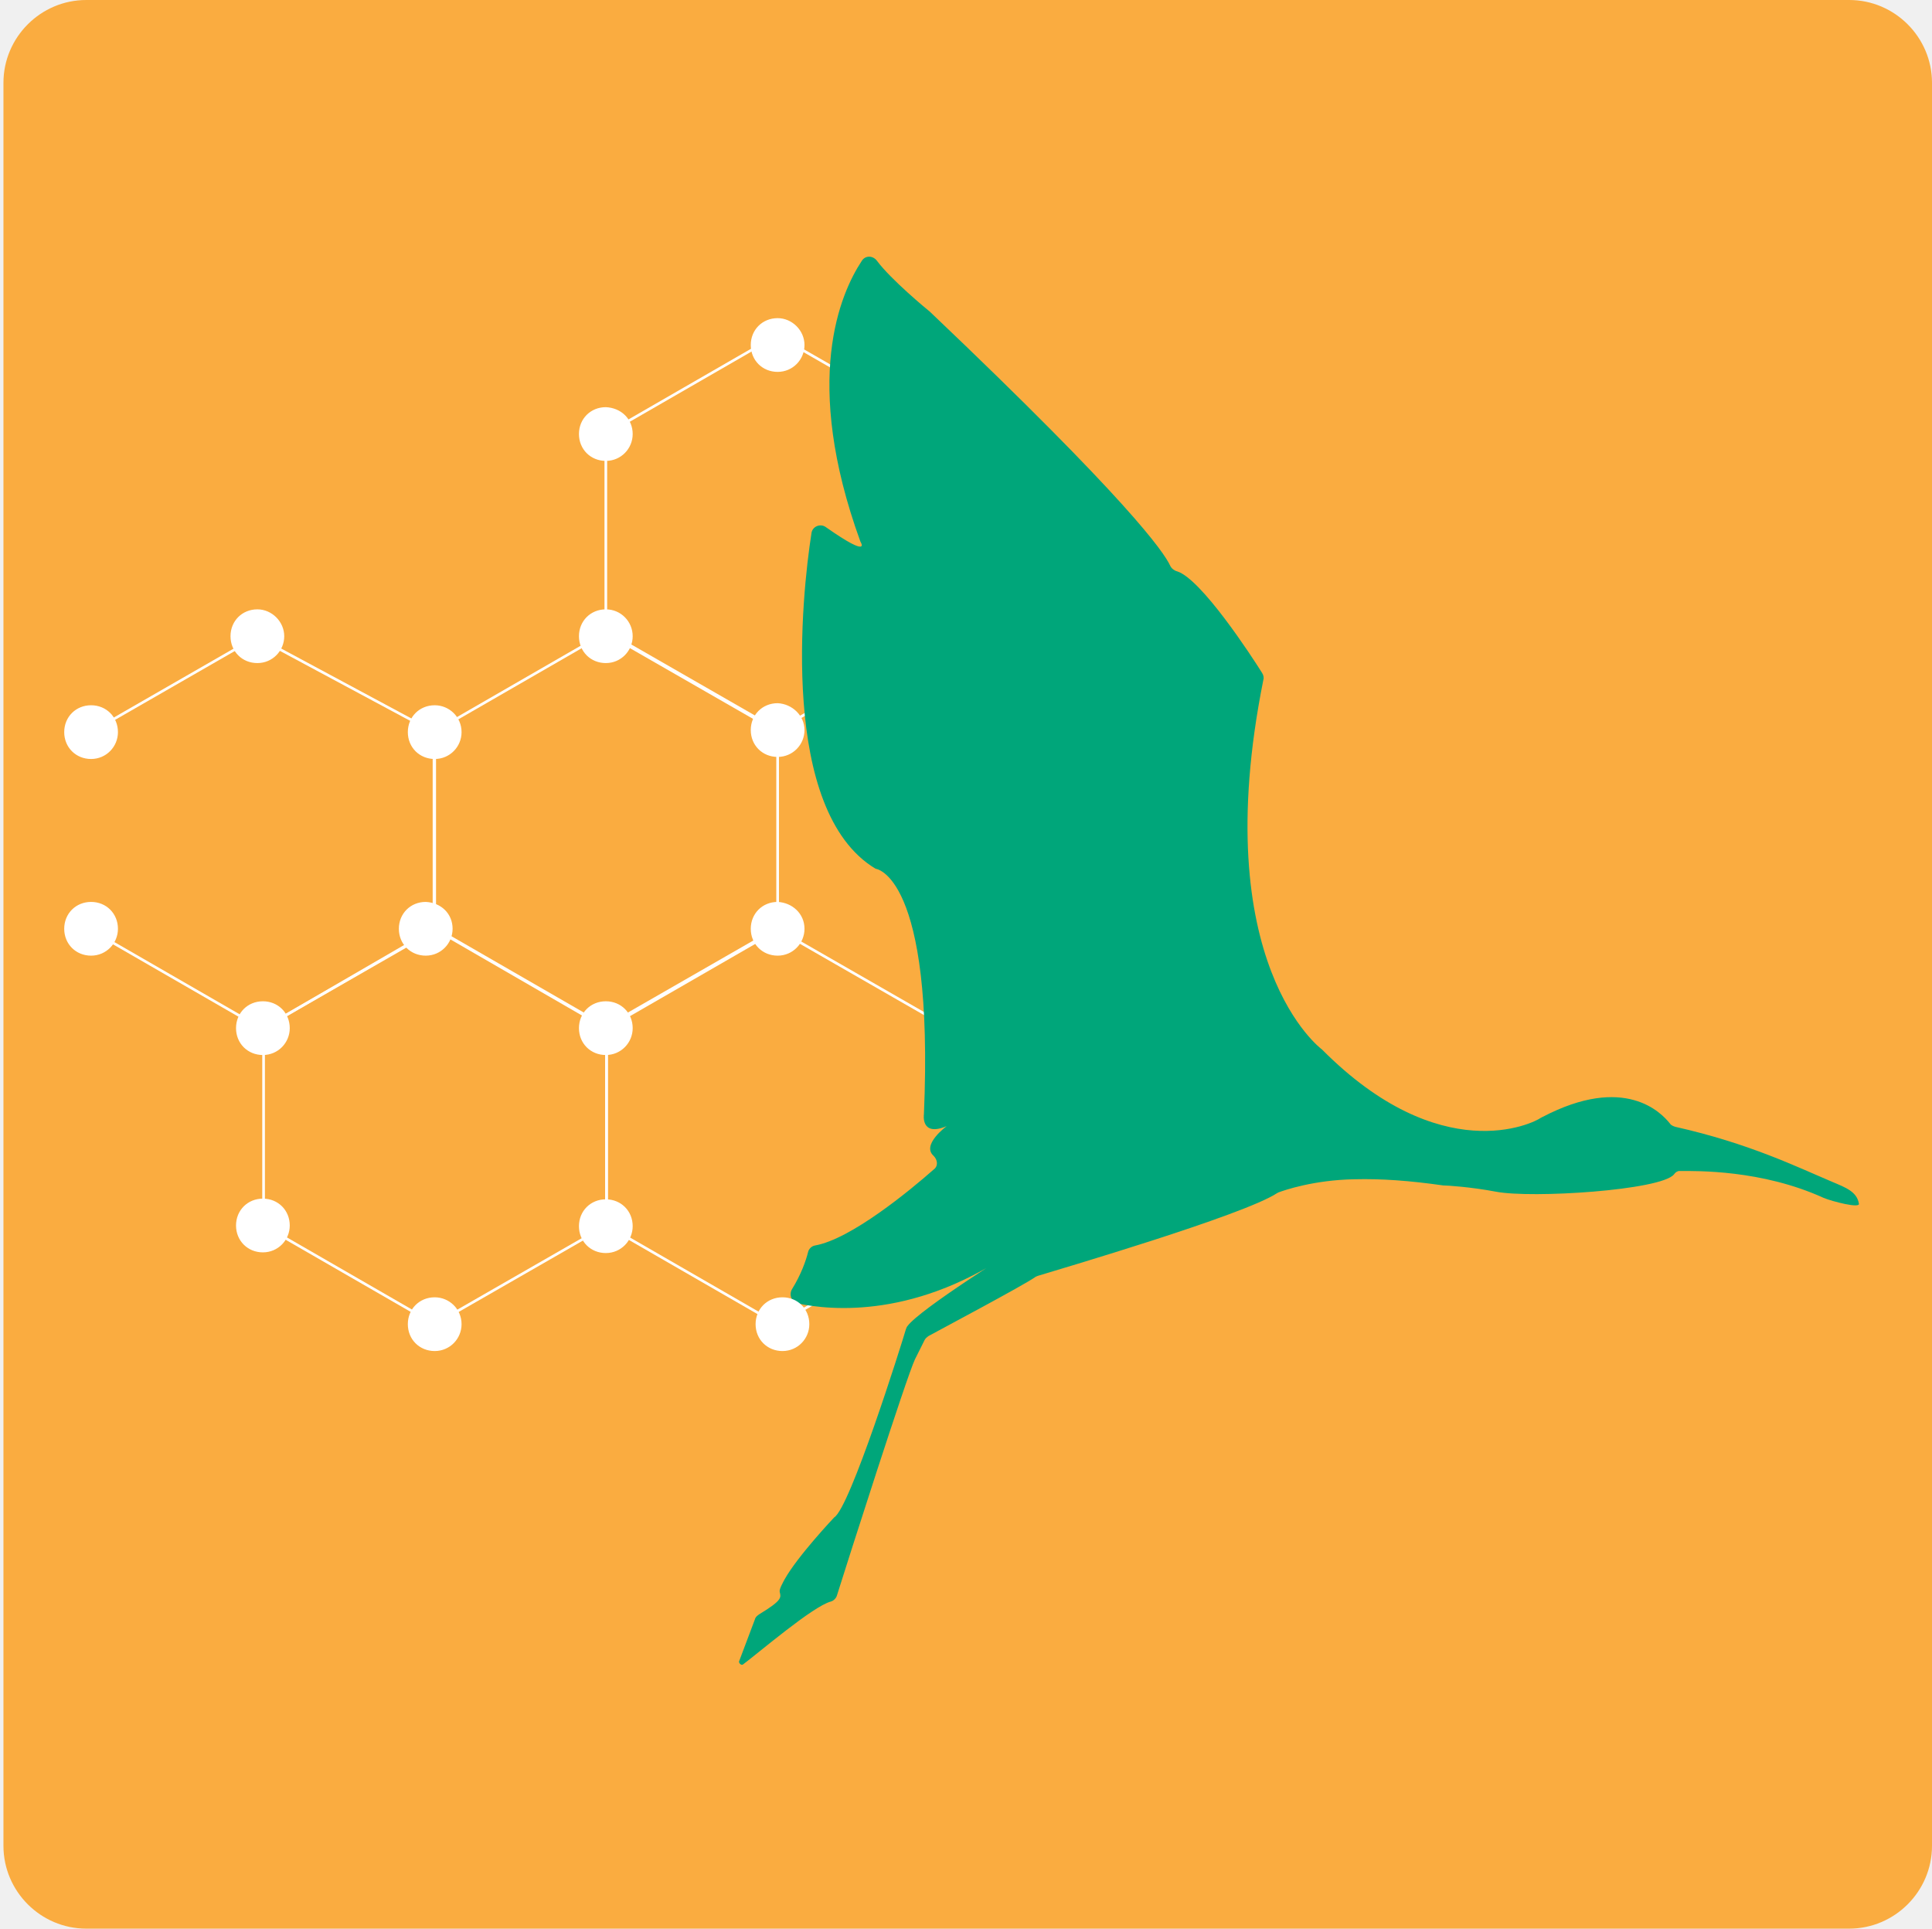
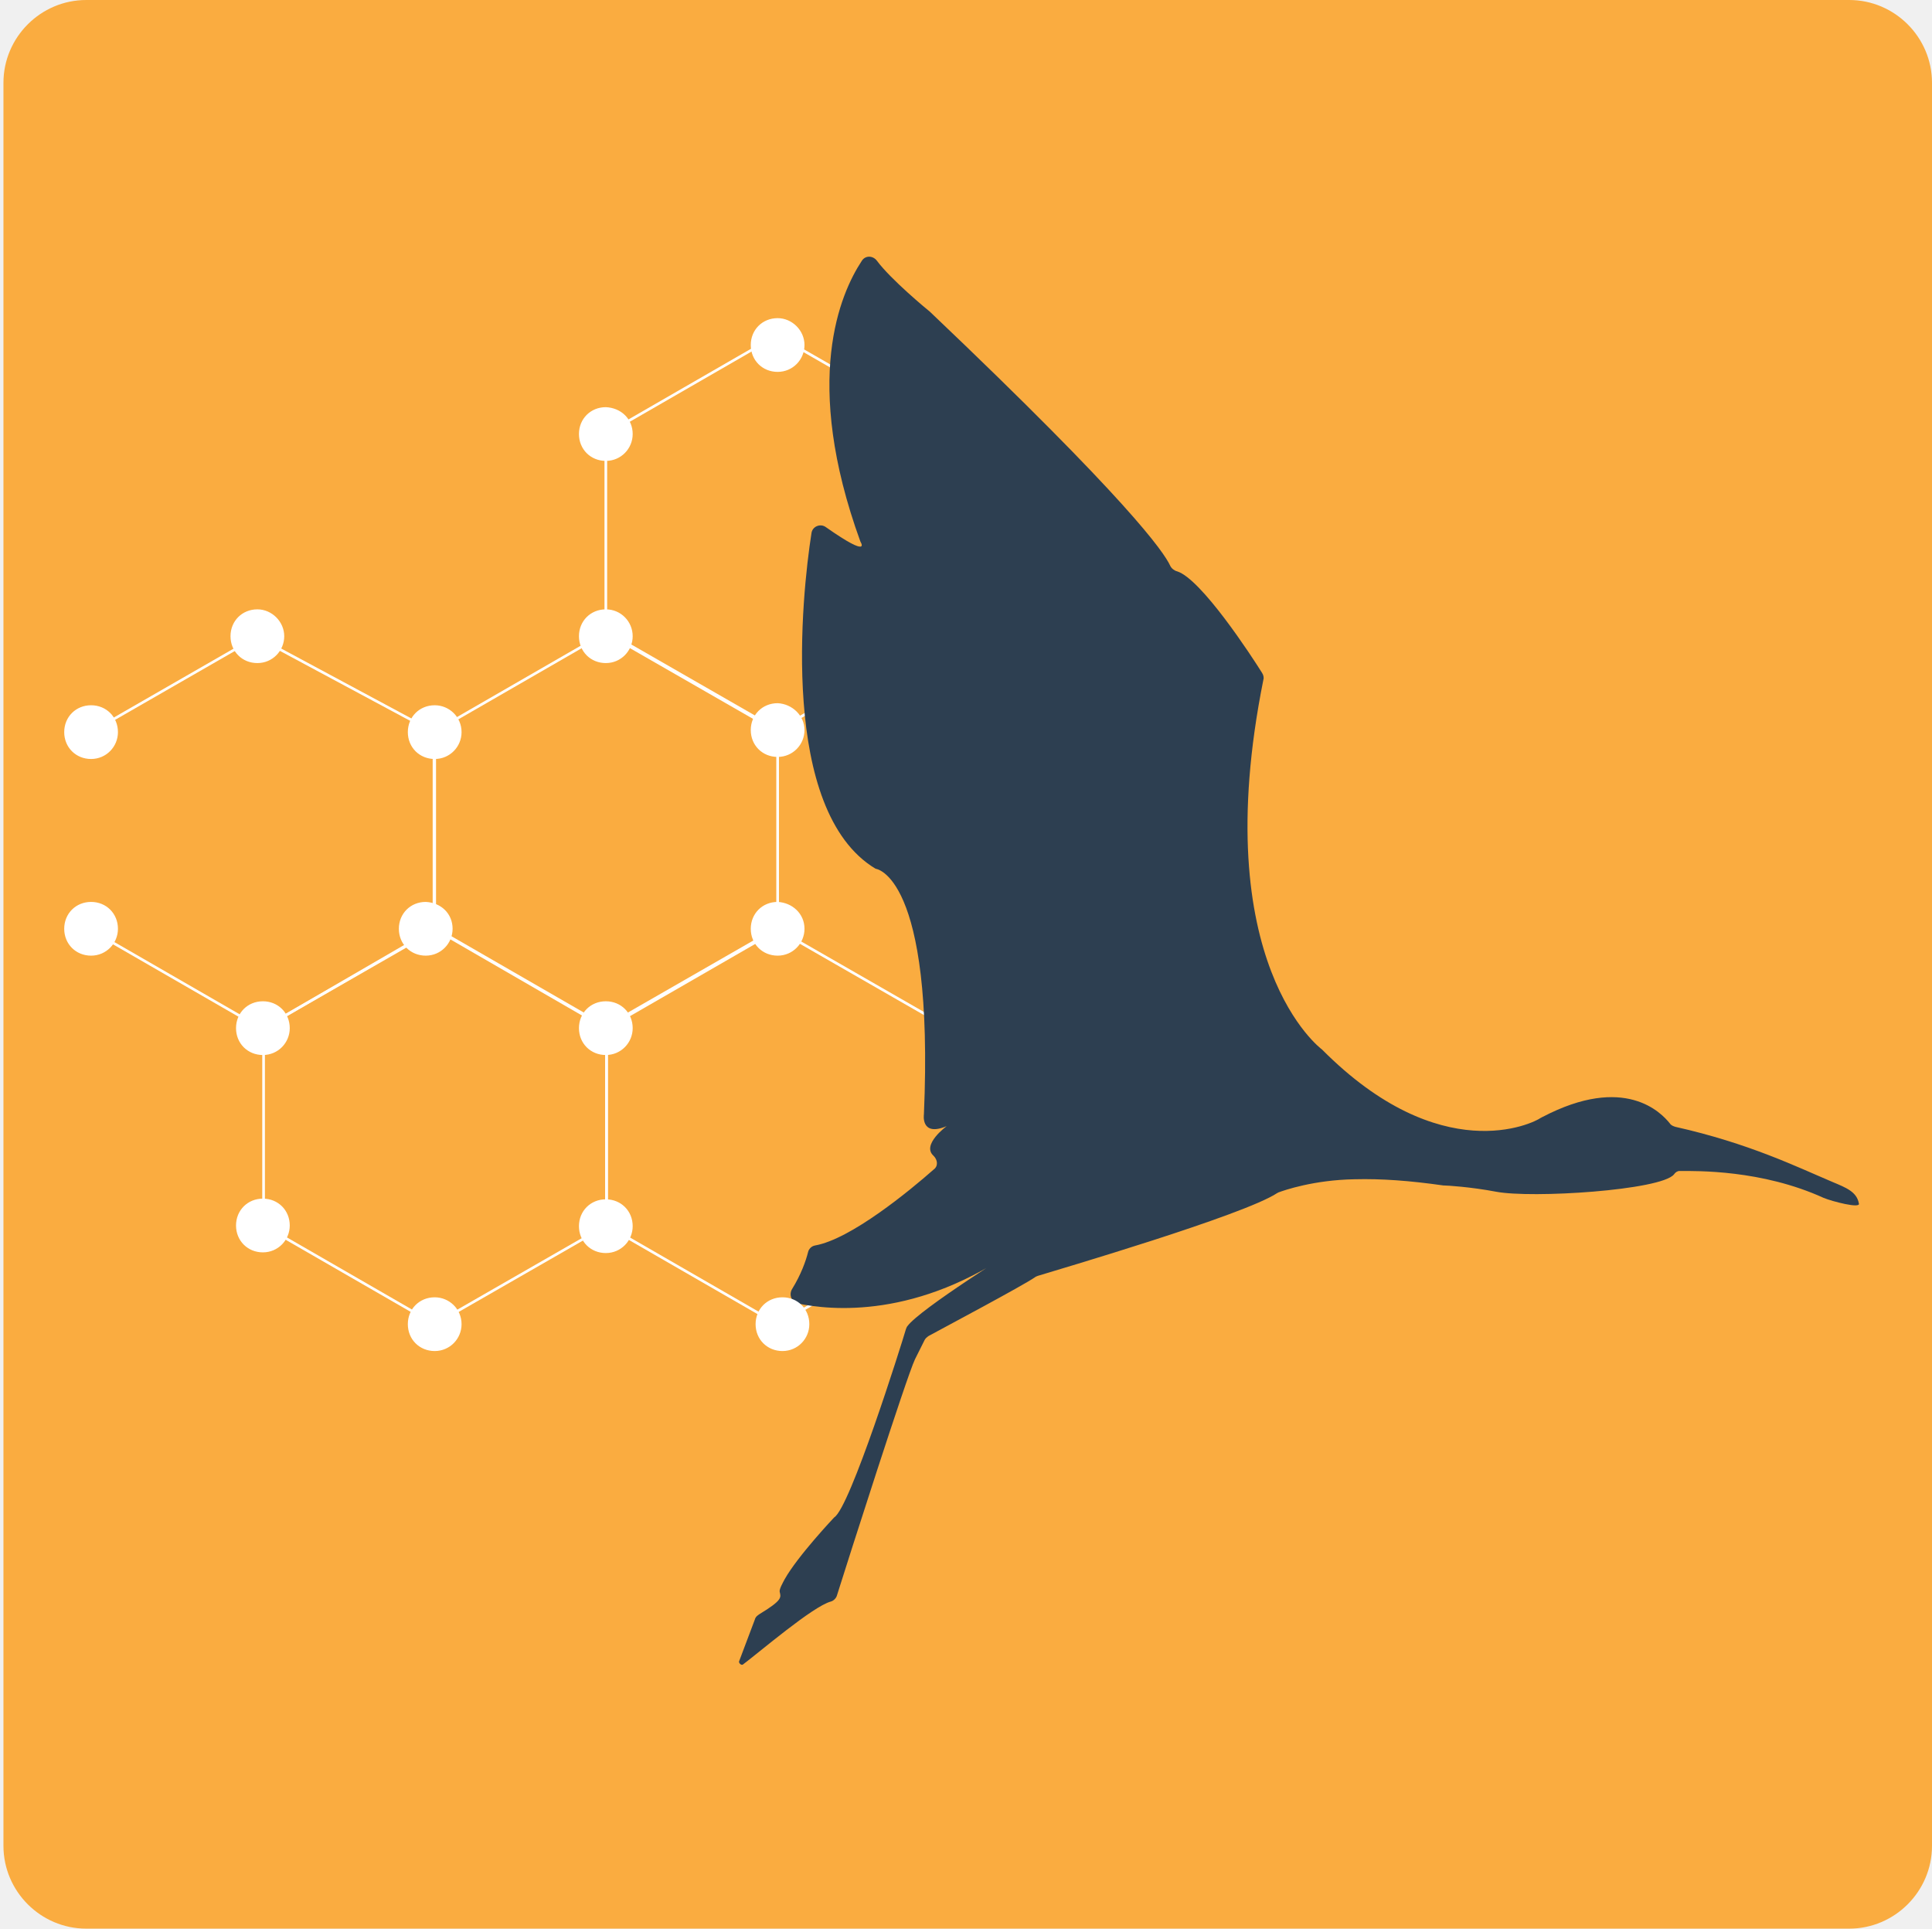
<svg xmlns="http://www.w3.org/2000/svg" version="1.1" id="Layer_1" x="0px" y="0px" viewBox="0 0 280 279.5" enable-background="new 0 0 280 279.5" xml:space="preserve">
  <path fill="#FAAC40" d="M280,267.5c0,6.6-5.4,12-12,12H12.5c-6.6,0-12-5.4-12-12V12c0-6.6,5.4-12,12-12H268c6.6,0,12,5.4,12,12  V267.5z" />
  <g id="g2220">
    <g id="g2222">
      <g id="g2224">
        <g id="id3">
          <rect id="rect2227" x="87.4" y="134.1" fill="none" width="50.6" height="58.3" />
          <path id="path2229" fill="none" stroke="#FFFFFF" stroke-width="0.387" d="M137.6,177.6l-24.9,14.3l-24.8-14.3V149l24.8-14.3      l24.9,14.3V177.6z" />
        </g>
      </g>
      <g id="g2231">
        <g id="id4">
          <rect id="rect2234" x="62.5" y="91.1" fill="none" width="50.6" height="58.3" />
          <path id="path2236" fill="none" stroke="#FFFFFF" stroke-width="0.387" d="M112.7,134.5l-24.9,14.3L63,134.5V106l24.8-14.3      l24.9,14.3V134.5z" />
        </g>
      </g>
      <g id="g2238">
        <g id="id5">
          <rect id="rect2241" x="37.7" y="134.1" fill="none" width="50.6" height="58.3" />
          <path id="path2243" fill="none" stroke="#FFFFFF" stroke-width="0.387" d="M87.9,177.6L63,191.9l-24.8-14.3V149L63,134.6      L87.9,149V177.6z" />
        </g>
      </g>
      <g id="g2245">
        <g id="id6">
          <rect id="rect2248" x="87.4" y="48.1" fill="none" width="50.6" height="58.3" />
          <path id="path2250" fill="none" stroke="#FFFFFF" stroke-width="0.387" d="M137.6,91.5l-24.9,14.3L87.8,91.5V62.9l24.8-14.3      l24.9,14.3L137.6,91.5L137.6,91.5z" />
        </g>
      </g>
      <g id="g2252">
        <g id="id7">
          <rect id="rect2255" x="107.2" y="37.3" fill="none" width="162.4" height="203.6" />
-           <path id="path2257" fill="#00A67A" d="M265.6,171.3c-5.2-2.2-12.1-5.6-22.8-8c-0.3-0.1-0.6-0.2-0.8-0.5      c-1.2-1.5-6.5-7.2-18.5-0.9c-0.1,0-0.1,0.1-0.2,0.1c-1.1,0.8-14.5,7.4-31.7-9.9c0,0-16.8-12.3-8.5-53.6c0.1-0.3,0-0.7-0.2-1      c-1.5-2.4-8.8-13.6-12.3-14.7c-0.4-0.1-0.8-0.4-1-0.8c-0.9-2-6.2-9.6-34.7-36.7c0,0,0,0-0.1-0.1c-0.5-0.4-5.7-4.7-7.7-7.4      c-0.6-0.8-1.7-0.8-2.2,0c-3.1,4.7-8.7,17.3-0.2,40.7c0,0,1.7,2.6-5-2.1c-0.8-0.6-2-0.1-2.1,0.9c-1.4,8.9-4.7,40.2,9.3,48.6      c0,0,8.5,0.8,7,35.6c0,0-0.5,3.3,3.3,1.7c0,0-3.7,2.7-1.9,4.3c0.6,0.6,0.7,1.5,0,2c-3.4,3-12,10.1-17.2,11c-0.5,0.1-0.9,0.5-1,1      c-0.3,1.2-1,3.2-2.3,5.3c-0.5,0.8-0.1,1.9,0.8,2.1c4.8,1,17.4,2.3,32-8.1c0,0-14.3,8.9-16.1,11.4c-0.1,0.1-0.1,0.2-0.2,0.4      c-0.7,2.4-8.1,25.9-10.4,27.3c0,0-5.3,5.6-7.2,9c-0.2,0.4-0.8,1.4-0.7,1.8c0.2,0.8,0.4,1.2-2.9,3.2c-0.3,0.2-0.6,0.4-0.7,0.8      l-2.3,6.1c0,0.3,0.4,0.6,0.6,0.4c2.4-1.8,10.1-8.4,12.7-9.1c0.4-0.1,0.8-0.5,0.9-0.9c1.6-5.1,10.1-31.7,11.3-34.2      c0.8-1.6,1.2-2.4,1.4-2.8c0.1-0.2,0.3-0.4,0.6-0.6c2.2-1.2,13.5-7.2,15.4-8.5c0.1-0.1,0.2-0.1,0.4-0.2c2.6-0.8,29.9-8.8,34.7-12      c0.1,0,0.1-0.1,0.2-0.1c0.8-0.3,5.1-1.8,11-1.9c3.9-0.1,8,0.2,12.9,0.9h0.1c0.4,0,3.8,0.2,7.5,0.9c5.2,1,23.9-0.2,25.8-2.5      c0.2-0.3,0.5-0.5,0.8-0.5c2.5,0,11.9-0.2,20.9,3.9c1.2,0.5,5.4,1.6,5.1,0.8C269.1,172.7,267.5,172.1,265.6,171.3z" />
+           <path id="path2257" fill="#2D3F51" d="M265.6,171.3c-5.2-2.2-12.1-5.6-22.8-8c-0.3-0.1-0.6-0.2-0.8-0.5      c-1.2-1.5-6.5-7.2-18.5-0.9c-0.1,0-0.1,0.1-0.2,0.1c-1.1,0.8-14.5,7.4-31.7-9.9c0,0-16.8-12.3-8.5-53.6c0.1-0.3,0-0.7-0.2-1      c-1.5-2.4-8.8-13.6-12.3-14.7c-0.4-0.1-0.8-0.4-1-0.8c-0.9-2-6.2-9.6-34.7-36.7c0,0,0,0-0.1-0.1c-0.5-0.4-5.7-4.7-7.7-7.4      c-0.6-0.8-1.7-0.8-2.2,0c-3.1,4.7-8.7,17.3-0.2,40.7c0,0,1.7,2.6-5-2.1c-0.8-0.6-2-0.1-2.1,0.9c-1.4,8.9-4.7,40.2,9.3,48.6      c0,0,8.5,0.8,7,35.6c0,0-0.5,3.3,3.3,1.7c0,0-3.7,2.7-1.9,4.3c0.6,0.6,0.7,1.5,0,2c-3.4,3-12,10.1-17.2,11c-0.5,0.1-0.9,0.5-1,1      c-0.3,1.2-1,3.2-2.3,5.3c-0.5,0.8-0.1,1.9,0.8,2.1c4.8,1,17.4,2.3,32-8.1c0,0-14.3,8.9-16.1,11.4c-0.1,0.1-0.1,0.2-0.2,0.4      c-0.7,2.4-8.1,25.9-10.4,27.3c0,0-5.3,5.6-7.2,9c-0.2,0.4-0.8,1.4-0.7,1.8c0.2,0.8,0.4,1.2-2.9,3.2c-0.3,0.2-0.6,0.4-0.7,0.8      l-2.3,6.1c0,0.3,0.4,0.6,0.6,0.4c2.4-1.8,10.1-8.4,12.7-9.1c0.4-0.1,0.8-0.5,0.9-0.9c1.6-5.1,10.1-31.7,11.3-34.2      c0.8-1.6,1.2-2.4,1.4-2.8c0.1-0.2,0.3-0.4,0.6-0.6c2.2-1.2,13.5-7.2,15.4-8.5c0.1-0.1,0.2-0.1,0.4-0.2c2.6-0.8,29.9-8.8,34.7-12      c0.1,0,0.1-0.1,0.2-0.1c0.8-0.3,5.1-1.8,11-1.9c3.9-0.1,8,0.2,12.9,0.9h0.1c0.4,0,3.8,0.2,7.5,0.9c5.2,1,23.9-0.2,25.8-2.5      c0.2-0.3,0.5-0.5,0.8-0.5c2.5,0,11.9-0.2,20.9,3.9c1.2,0.5,5.4,1.6,5.1,0.8C269.1,172.7,267.5,172.1,265.6,171.3z" />
        </g>
      </g>
      <g id="g2259">
        <g id="id8">
          <rect id="rect2262" x="13" y="91.7" fill="none" width="50.4" height="57.8" />
          <path id="path2264" fill="none" stroke="#FFFFFF" stroke-width="0.387" d="M13.2,106.1l24-13.8l25.7,13.8v28.7L38,149.1      l-24.8-14.3" />
        </g>
      </g>
      <g id="g2266">
        <g id="id9">
          <rect id="rect2269" x="83.8" y="88.1" fill="none" width="8.3" height="8.3" />
          <path id="path2271" fill="#FFFFFF" d="M91.5,92.2c0,2-1.6,3.7-3.7,3.7c-2.1,0-3.7-1.6-3.7-3.7c0-2.1,1.6-3.7,3.7-3.7      C89.9,88.5,91.5,90.2,91.5,92.2z" />
          <path id="path2273" fill="none" stroke="#FFFFFF" stroke-width="0.387" d="M91.5,92.2c0,2-1.6,3.7-3.7,3.7      c-2.1,0-3.7-1.6-3.7-3.7c0-2.1,1.6-3.7,3.7-3.7C89.9,88.5,91.5,90.2,91.5,92.2z" />
        </g>
      </g>
      <g id="g2275">
        <g id="id10">
          <rect id="rect2278" x="108.6" y="130.6" fill="none" width="8.3" height="8.3" />
          <path id="path2280" fill="#FFFFFF" d="M116.4,134.6c0,2-1.6,3.7-3.7,3.7c-2.1,0-3.7-1.6-3.7-3.7s1.6-3.7,3.7-3.7      C114.7,131,116.4,132.5,116.4,134.6z" />
          <path id="path2282" fill="none" stroke="#FFFFFF" stroke-width="0.387" d="M116.4,134.6c0,2-1.6,3.7-3.7,3.7      c-2.1,0-3.7-1.6-3.7-3.7s1.6-3.7,3.7-3.7C114.7,131,116.4,132.5,116.4,134.6z" />
        </g>
      </g>
      <g id="g2284">
        <g id="id11">
          <rect id="rect2287" x="108.6" y="45.9" fill="none" width="8.3" height="8.3" />
          <path id="path2289" fill="#FFFFFF" d="M116.4,50c0,2-1.6,3.7-3.7,3.7c-2.1,0-3.7-1.6-3.7-3.7c0-2.1,1.6-3.7,3.7-3.7      C114.7,46.3,116.4,48,116.4,50z" />
          <path id="path2291" fill="none" stroke="#FFFFFF" stroke-width="0.387" d="M116.4,50c0,2-1.6,3.7-3.7,3.7      c-2.1,0-3.7-1.6-3.7-3.7c0-2.1,1.6-3.7,3.7-3.7C114.7,46.3,116.4,48,116.4,50z" />
        </g>
      </g>
      <g id="g2293">
        <g id="id12">
          <rect id="rect2296" x="59" y="102" fill="none" width="8.3" height="8.3" />
          <path id="path2298" fill="#FFFFFF" d="M66.7,106.1c0,2-1.6,3.7-3.7,3.7c-2.1,0-3.7-1.6-3.7-3.7c0-2.1,1.6-3.7,3.7-3.7      C65,102.4,66.7,104,66.7,106.1z" />
          <path id="path2300" fill="none" stroke="#FFFFFF" stroke-width="0.387" d="M66.7,106.1c0,2-1.6,3.7-3.7,3.7      c-2.1,0-3.7-1.6-3.7-3.7c0-2.1,1.6-3.7,3.7-3.7C65,102.4,66.7,104,66.7,106.1z" />
        </g>
      </g>
      <g id="g2302">
        <g id="id13">
          <rect id="rect2305" x="83.8" y="144.8" fill="none" width="8.3" height="8.3" />
          <path id="path2307" fill="#FFFFFF" d="M91.5,149c0,2-1.6,3.7-3.7,3.7c-2.1,0-3.7-1.6-3.7-3.7s1.6-3.7,3.7-3.7      C89.9,145.3,91.5,146.9,91.5,149z" />
          <path id="path2309" fill="none" stroke="#FFFFFF" stroke-width="0.387" d="M91.5,149c0,2-1.6,3.7-3.7,3.7      c-2.1,0-3.7-1.6-3.7-3.7s1.6-3.7,3.7-3.7C89.9,145.3,91.5,146.9,91.5,149z" />
        </g>
      </g>
      <g id="g2311">
        <g id="id14">
          <rect id="rect2314" x="57.7" y="130.6" fill="none" width="8.3" height="8.3" />
          <path id="path2316" fill="#FFFFFF" d="M65.4,134.6c0,2-1.6,3.7-3.7,3.7s-3.7-1.6-3.7-3.7s1.6-3.7,3.7-3.7      C63.8,131,65.4,132.5,65.4,134.6z" />
          <path id="path2318" fill="none" stroke="#FFFFFF" stroke-width="0.387" d="M65.4,134.6c0,2-1.6,3.7-3.7,3.7s-3.7-1.6-3.7-3.7      s1.6-3.7,3.7-3.7C63.8,131,65.4,132.5,65.4,134.6z" />
        </g>
      </g>
      <g id="g2320">
        <g id="id15">
          <rect id="rect2323" x="34.1" y="144.8" fill="none" width="8.3" height="8.3" />
          <path id="path2325" fill="#FFFFFF" d="M41.8,149c0,2-1.6,3.7-3.7,3.7c-2.1,0-3.7-1.6-3.7-3.7s1.6-3.7,3.7-3.7      C40.2,145.3,41.8,146.9,41.8,149z" />
          <path id="path2327" fill="none" stroke="#FFFFFF" stroke-width="0.387" d="M41.8,149c0,2-1.6,3.7-3.7,3.7      c-2.1,0-3.7-1.6-3.7-3.7s1.6-3.7,3.7-3.7C40.2,145.3,41.8,146.9,41.8,149z" />
        </g>
      </g>
      <g id="g2329">
        <g id="id16">
          <rect id="rect2332" x="9.2" y="130.6" fill="none" width="8.3" height="8.3" />
          <path id="path2334" fill="#FFFFFF" d="M16.9,134.6c0,2-1.6,3.7-3.7,3.7s-3.7-1.6-3.7-3.7s1.6-3.7,3.7-3.7S16.9,132.5,16.9,134.6      z" />
          <path id="path2336" fill="none" stroke="#FFFFFF" stroke-width="0.387" d="M16.9,134.6c0,2-1.6,3.7-3.7,3.7s-3.7-1.6-3.7-3.7      s1.6-3.7,3.7-3.7S16.9,132.5,16.9,134.6z" />
        </g>
      </g>
      <g id="g2338">
        <g id="id17">
          <rect id="rect2341" x="9.2" y="102" fill="none" width="8.3" height="8.3" />
          <path id="path2343" fill="#FFFFFF" d="M16.9,106.1c0,2-1.6,3.7-3.7,3.7s-3.7-1.6-3.7-3.7c0-2.1,1.6-3.7,3.7-3.7      S16.9,104,16.9,106.1z" />
          <path id="path2345" fill="none" stroke="#FFFFFF" stroke-width="0.387" d="M16.9,106.1c0,2-1.6,3.7-3.7,3.7s-3.7-1.6-3.7-3.7      c0-2.1,1.6-3.7,3.7-3.7S16.9,104,16.9,106.1z" />
        </g>
      </g>
      <g id="g2347">
        <g id="id18">
          <rect id="rect2350" x="108.6" y="101.7" fill="none" width="8.3" height="8.3" />
          <path id="path2352" fill="#FFFFFF" d="M116.4,105.8c0,2-1.6,3.7-3.7,3.7c-2.1,0-3.7-1.6-3.7-3.7c0-2.1,1.6-3.7,3.7-3.7      C114.7,102.2,116.4,103.8,116.4,105.8z" />
          <path id="path2354" fill="none" stroke="#FFFFFF" stroke-width="0.387" d="M116.4,105.8c0,2-1.6,3.7-3.7,3.7      c-2.1,0-3.7-1.6-3.7-3.7c0-2.1,1.6-3.7,3.7-3.7C114.7,102.2,116.4,103.8,116.4,105.8z" />
        </g>
      </g>
      <g id="g2356">
        <g id="id19">
          <rect id="rect2359" x="33.3" y="88.1" fill="none" width="8.3" height="8.3" />
          <path id="path2361" fill="#FFFFFF" d="M41,92.2c0,2-1.6,3.7-3.7,3.7c-2.1,0-3.7-1.6-3.7-3.7c0-2.1,1.6-3.7,3.7-3.7      C39.3,88.5,41,90.2,41,92.2z" />
          <path id="path2363" fill="none" stroke="#FFFFFF" stroke-width="0.387" d="M41,92.2c0,2-1.6,3.7-3.7,3.7      c-2.1,0-3.7-1.6-3.7-3.7c0-2.1,1.6-3.7,3.7-3.7C39.3,88.5,41,90.2,41,92.2z" />
        </g>
      </g>
      <g id="g2365">
        <g id="id20">
          <rect id="rect2368" x="83.8" y="58.9" fill="none" width="8.3" height="8.3" />
          <path id="path2370" fill="#FFFFFF" d="M91.5,62.9c0,2-1.6,3.7-3.7,3.7c-2.1,0-3.7-1.6-3.7-3.7s1.6-3.7,3.7-3.7      C89.9,59.3,91.5,60.8,91.5,62.9z" />
          <path id="path2372" fill="none" stroke="#FFFFFF" stroke-width="0.387" d="M91.5,62.9c0,2-1.6,3.7-3.7,3.7      c-2.1,0-3.7-1.6-3.7-3.7s1.6-3.7,3.7-3.7C89.9,59.3,91.5,60.8,91.5,62.9z" />
        </g>
      </g>
      <g id="g2374">
        <g id="id21">
          <rect id="rect2377" x="109.3" y="187.7" fill="none" width="8.3" height="8.3" />
          <path id="path2379" fill="#FFFFFF" d="M117.1,191.9c0,2-1.6,3.7-3.7,3.7c-2.1,0-3.7-1.6-3.7-3.7s1.6-3.7,3.7-3.7      C115.5,188.2,117.1,189.8,117.1,191.9z" />
          <path id="path2381" fill="none" stroke="#FFFFFF" stroke-width="0.387" d="M117.1,191.9c0,2-1.6,3.7-3.7,3.7      c-2.1,0-3.7-1.6-3.7-3.7s1.6-3.7,3.7-3.7C115.5,188.2,117.1,189.8,117.1,191.9z" />
        </g>
      </g>
      <g id="g2383">
        <g id="id22">
          <rect id="rect2386" x="34.1" y="173.5" fill="none" width="8.3" height="8.3" />
          <path id="path2388" fill="#FFFFFF" d="M41.8,177.6c0,2-1.6,3.7-3.7,3.7c-2.1,0-3.7-1.6-3.7-3.7s1.6-3.7,3.7-3.7      S41.8,175.5,41.8,177.6z" />
          <path id="path2390" fill="none" stroke="#FFFFFF" stroke-width="0.387" d="M41.8,177.6c0,2-1.6,3.7-3.7,3.7      c-2.1,0-3.7-1.6-3.7-3.7s1.6-3.7,3.7-3.7S41.8,175.5,41.8,177.6z" />
        </g>
      </g>
      <g id="g2392">
        <g id="id23">
          <rect id="rect2395" x="59" y="187.7" fill="none" width="8.3" height="8.3" />
          <path id="path2397" fill="#FFFFFF" d="M66.7,191.9c0,2-1.6,3.7-3.7,3.7c-2.1,0-3.7-1.6-3.7-3.7s1.6-3.7,3.7-3.7      C65,188.2,66.7,189.8,66.7,191.9z" />
          <path id="path2399" fill="none" stroke="#FFFFFF" stroke-width="0.387" d="M66.7,191.9c0,2-1.6,3.7-3.7,3.7      c-2.1,0-3.7-1.6-3.7-3.7s1.6-3.7,3.7-3.7C65,188.2,66.7,189.8,66.7,191.9z" />
        </g>
      </g>
      <g id="g2401">
        <g id="id24">
          <rect id="rect2404" x="83.8" y="173.6" fill="none" width="8.3" height="8.3" />
          <path id="path2406" fill="#FFFFFF" d="M91.5,177.7c0,2-1.6,3.7-3.7,3.7c-2.1,0-3.7-1.6-3.7-3.7c0-2.1,1.6-3.7,3.7-3.7      C89.9,174,91.5,175.6,91.5,177.7z" />
          <path id="path2408" fill="none" stroke="#FFFFFF" stroke-width="0.387" d="M91.5,177.7c0,2-1.6,3.7-3.7,3.7      c-2.1,0-3.7-1.6-3.7-3.7c0-2.1,1.6-3.7,3.7-3.7C89.9,174,91.5,175.6,91.5,177.7z" />
        </g>
      </g>
    </g>
  </g>
</svg>
